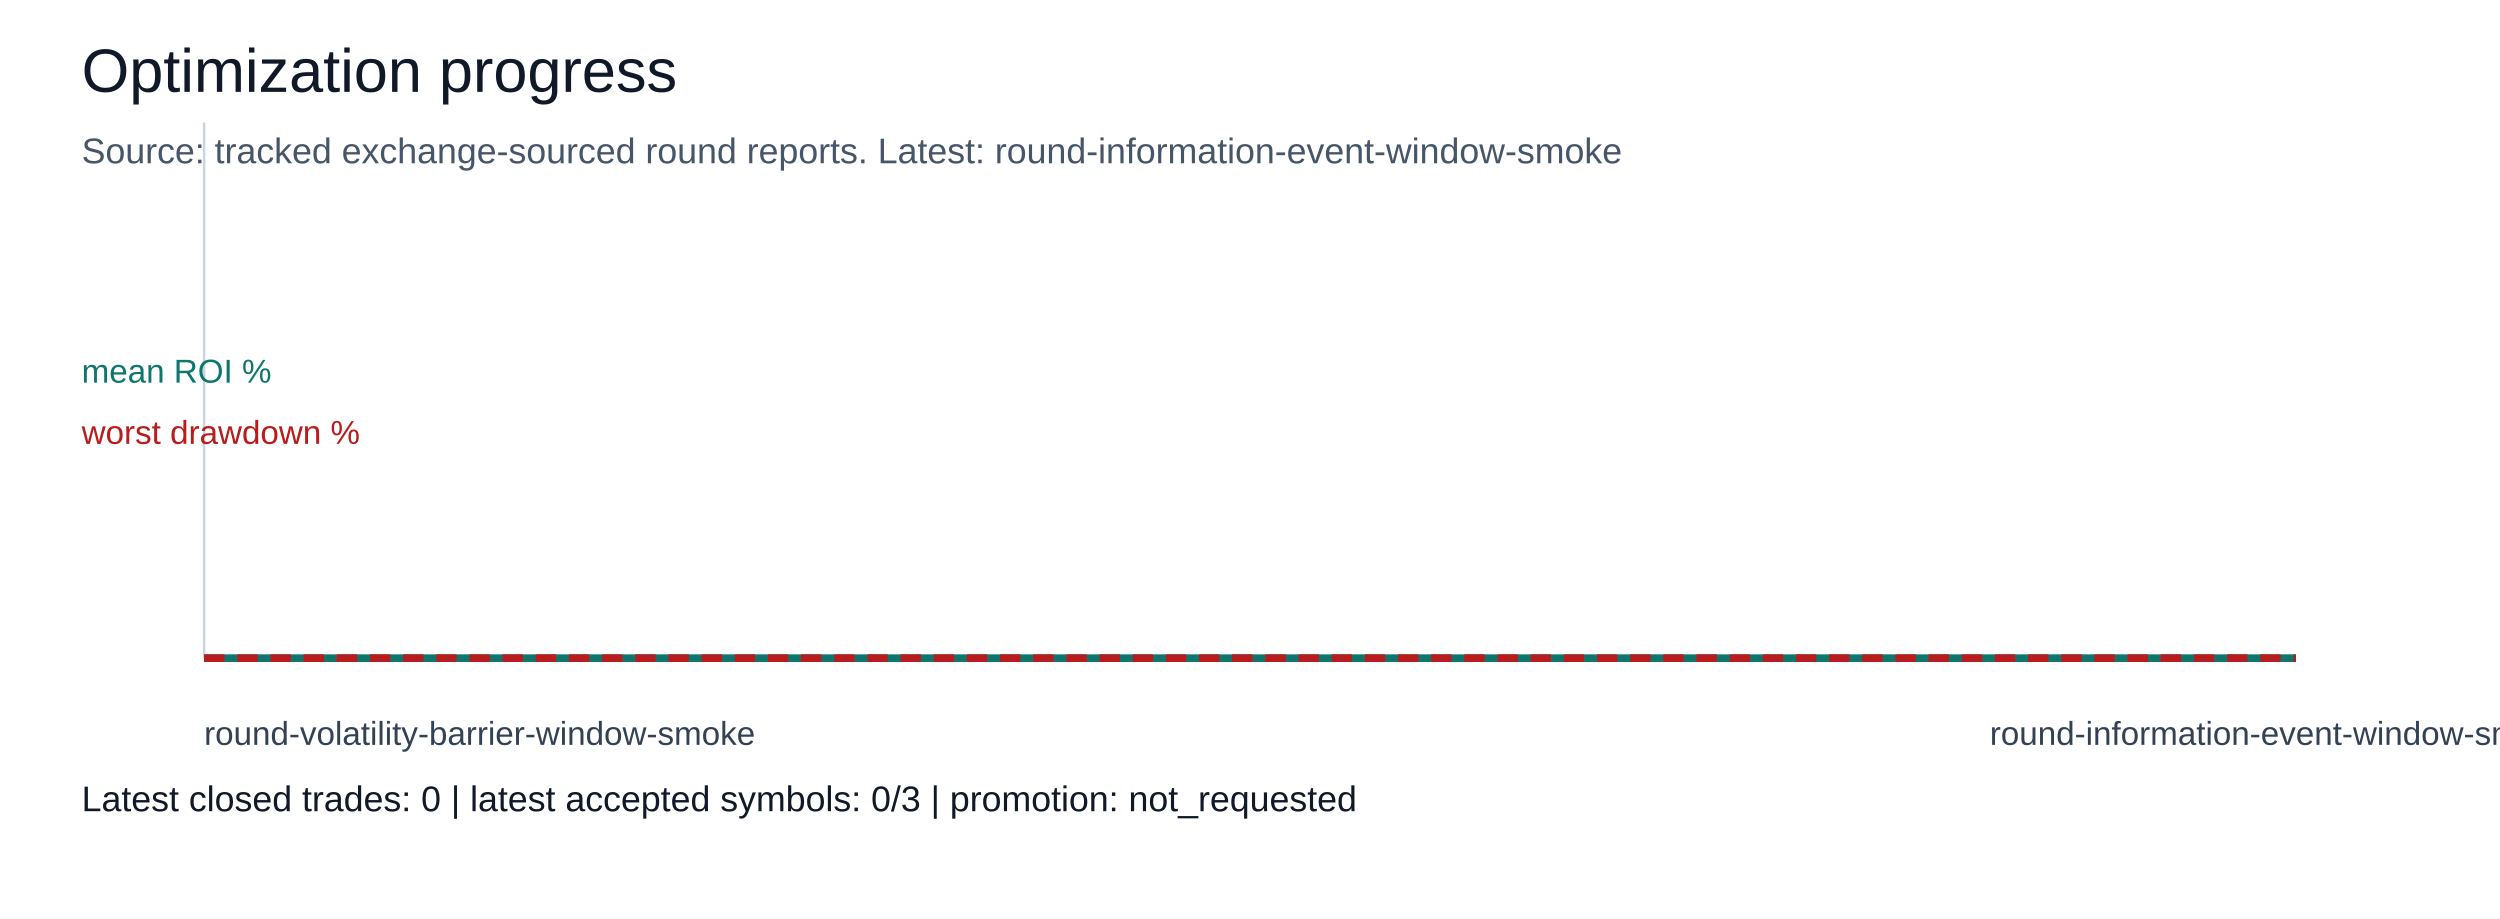
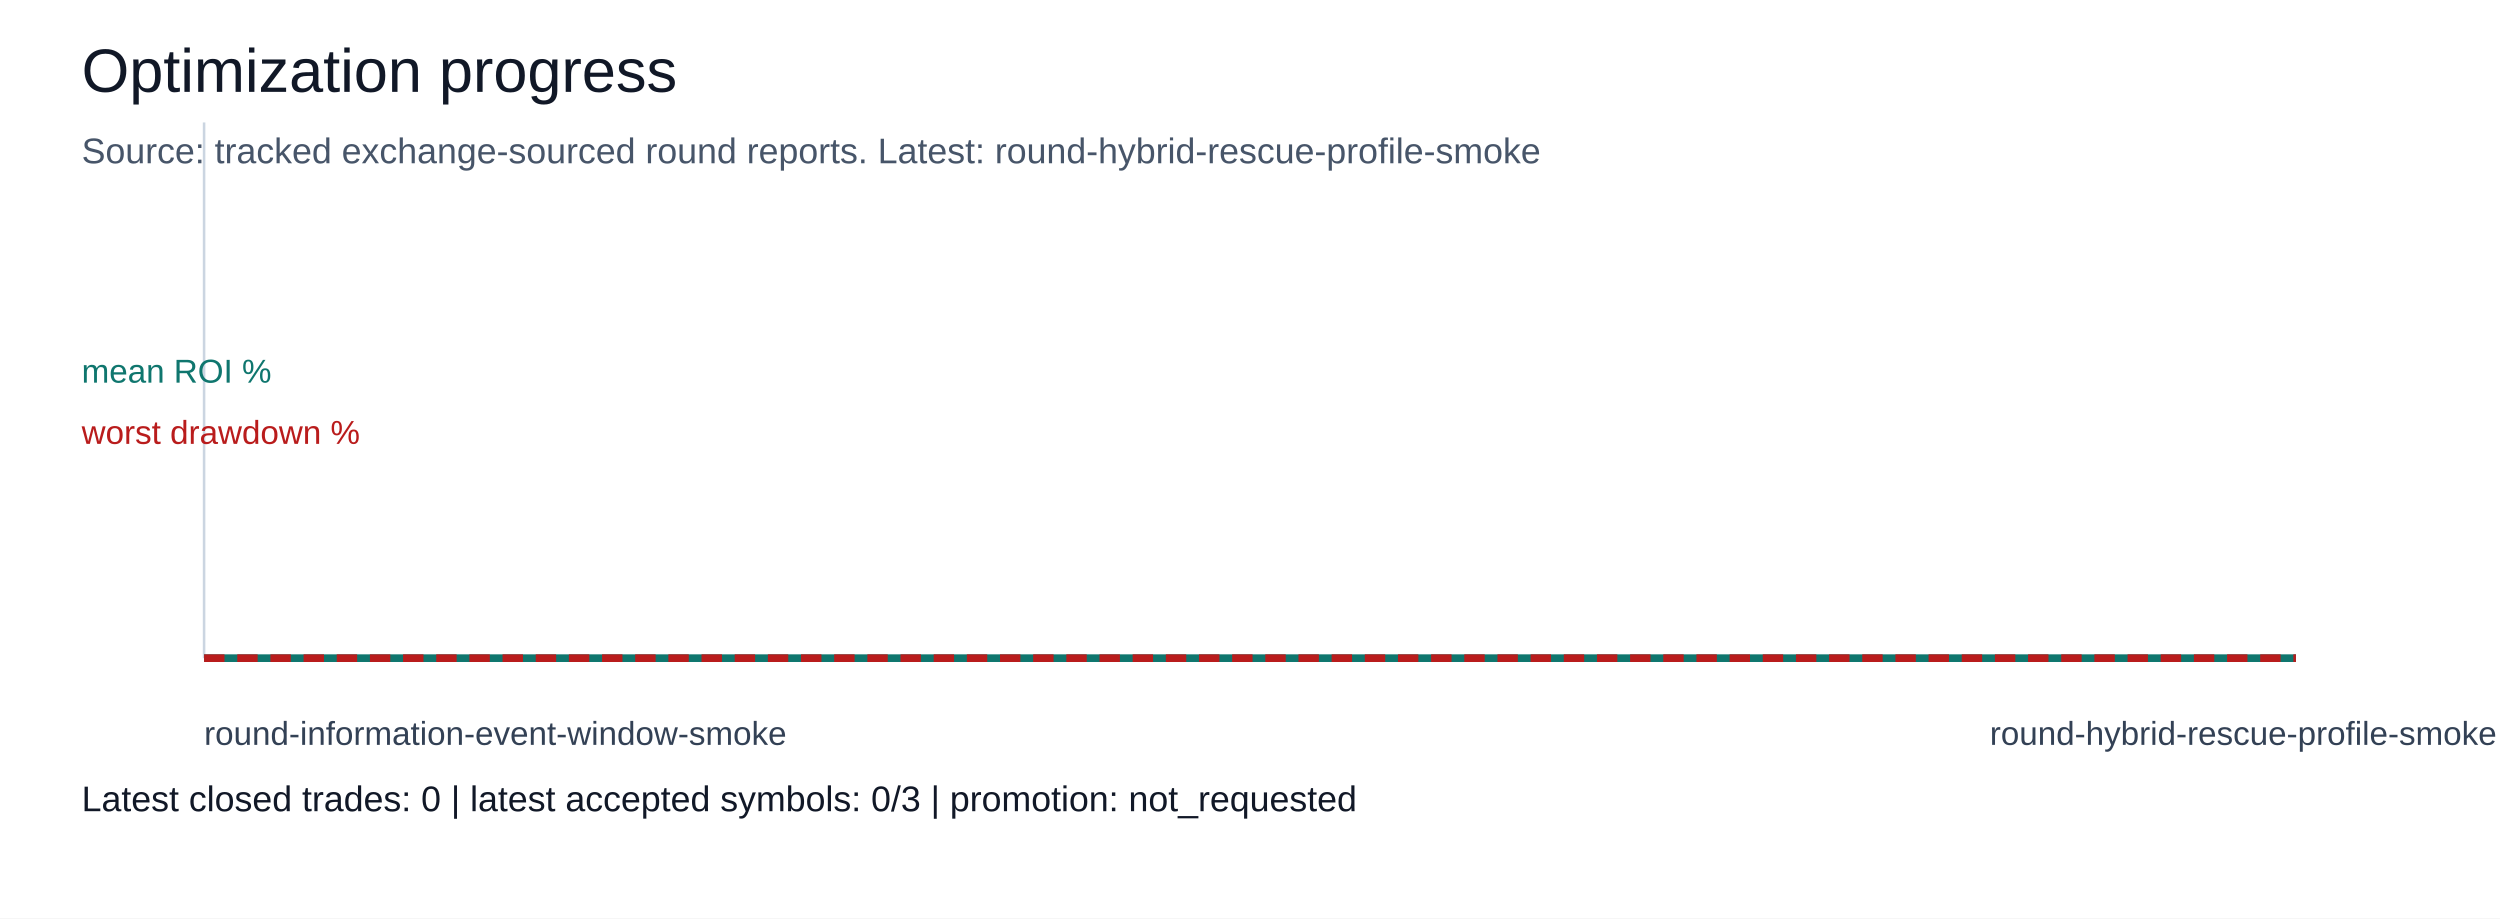
<svg xmlns="http://www.w3.org/2000/svg" width="980" height="360" viewBox="0 0 980 360">
  <rect width="980" height="360" fill="#ffffff" />
  <text x="32" y="36" font-family="Segoe UI, Arial, sans-serif" font-size="24" fill="#111827">Optimization progress</text>
-   <text x="32" y="64" font-family="Segoe UI, Arial, sans-serif" font-size="14" fill="#475569">Source: tracked exchange-sourced round reports. Latest: round-information-event-window-smoke</text>
+   <text x="32" y="64" font-family="Segoe UI, Arial, sans-serif" font-size="14" fill="#475569">Source: tracked exchange-sourced round reports. Latest: round-hybrid-rescue-profile-smoke</text>
  <line x1="80" y1="48" x2="80" y2="258" stroke="#cbd5e1" />
  <line x1="80" y1="258" x2="900" y2="258" stroke="#cbd5e1" />
-   <polyline points="80.00,258.00 900.00,258.00" fill="none" stroke="#0f766e" stroke-width="3" />
-   <polyline points="80.00,258.00 900.00,258.00" fill="none" stroke="#b91c1c" stroke-width="3" stroke-dasharray="8 5" />
+   <polyline points="80.00,258.00 353.33,258.00 626.67,258.00 900.00,258.00" fill="none" stroke="#0f766e" stroke-width="3" />
+   <polyline points="80.00,258.00 353.33,258.00 626.67,258.00 900.00,258.00" fill="none" stroke="#b91c1c" stroke-width="3" stroke-dasharray="8 5" />
  <text x="32" y="150" font-family="Segoe UI, Arial, sans-serif" font-size="13" fill="#0f766e">mean ROI %</text>
  <text x="32" y="174" font-family="Segoe UI, Arial, sans-serif" font-size="13" fill="#b91c1c">worst drawdown %</text>
-   <text x="80" y="292" font-family="Segoe UI, Arial, sans-serif" font-size="13" fill="#334155">round-volatility-barrier-window-smoke</text>
-   <text x="780" y="292" font-family="Segoe UI, Arial, sans-serif" font-size="13" fill="#334155">round-information-event-window-smoke</text>
+   <text x="80" y="292" font-family="Segoe UI, Arial, sans-serif" font-size="13" fill="#334155">round-information-event-window-smoke</text>
+   <text x="780" y="292" font-family="Segoe UI, Arial, sans-serif" font-size="13" fill="#334155">round-hybrid-rescue-profile-smoke</text>
  <text x="32" y="318" font-family="Segoe UI, Arial, sans-serif" font-size="14" fill="#111827">Latest closed trades: 0 | latest accepted symbols: 0/3 | promotion: not_requested</text>
</svg>
